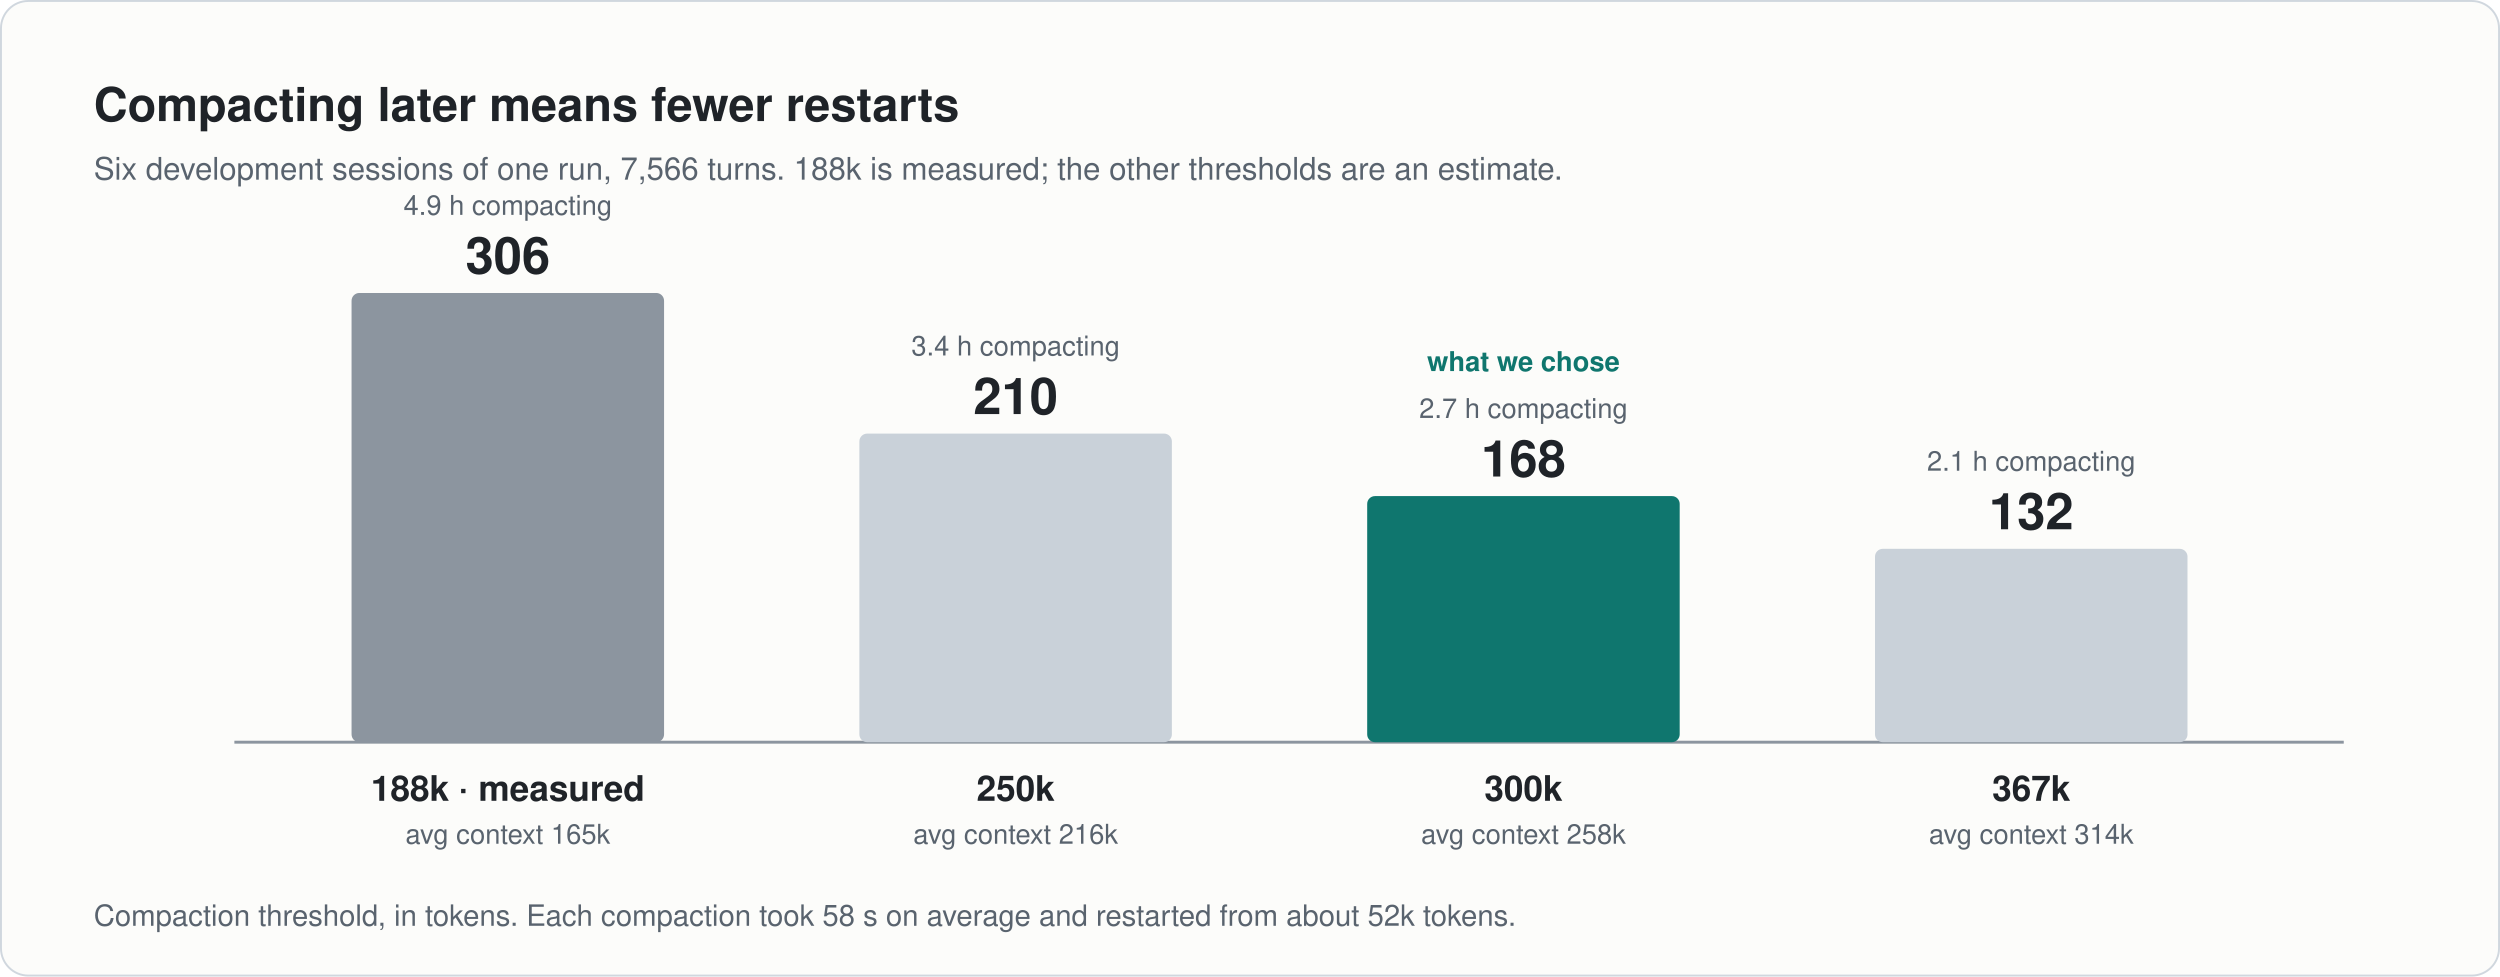
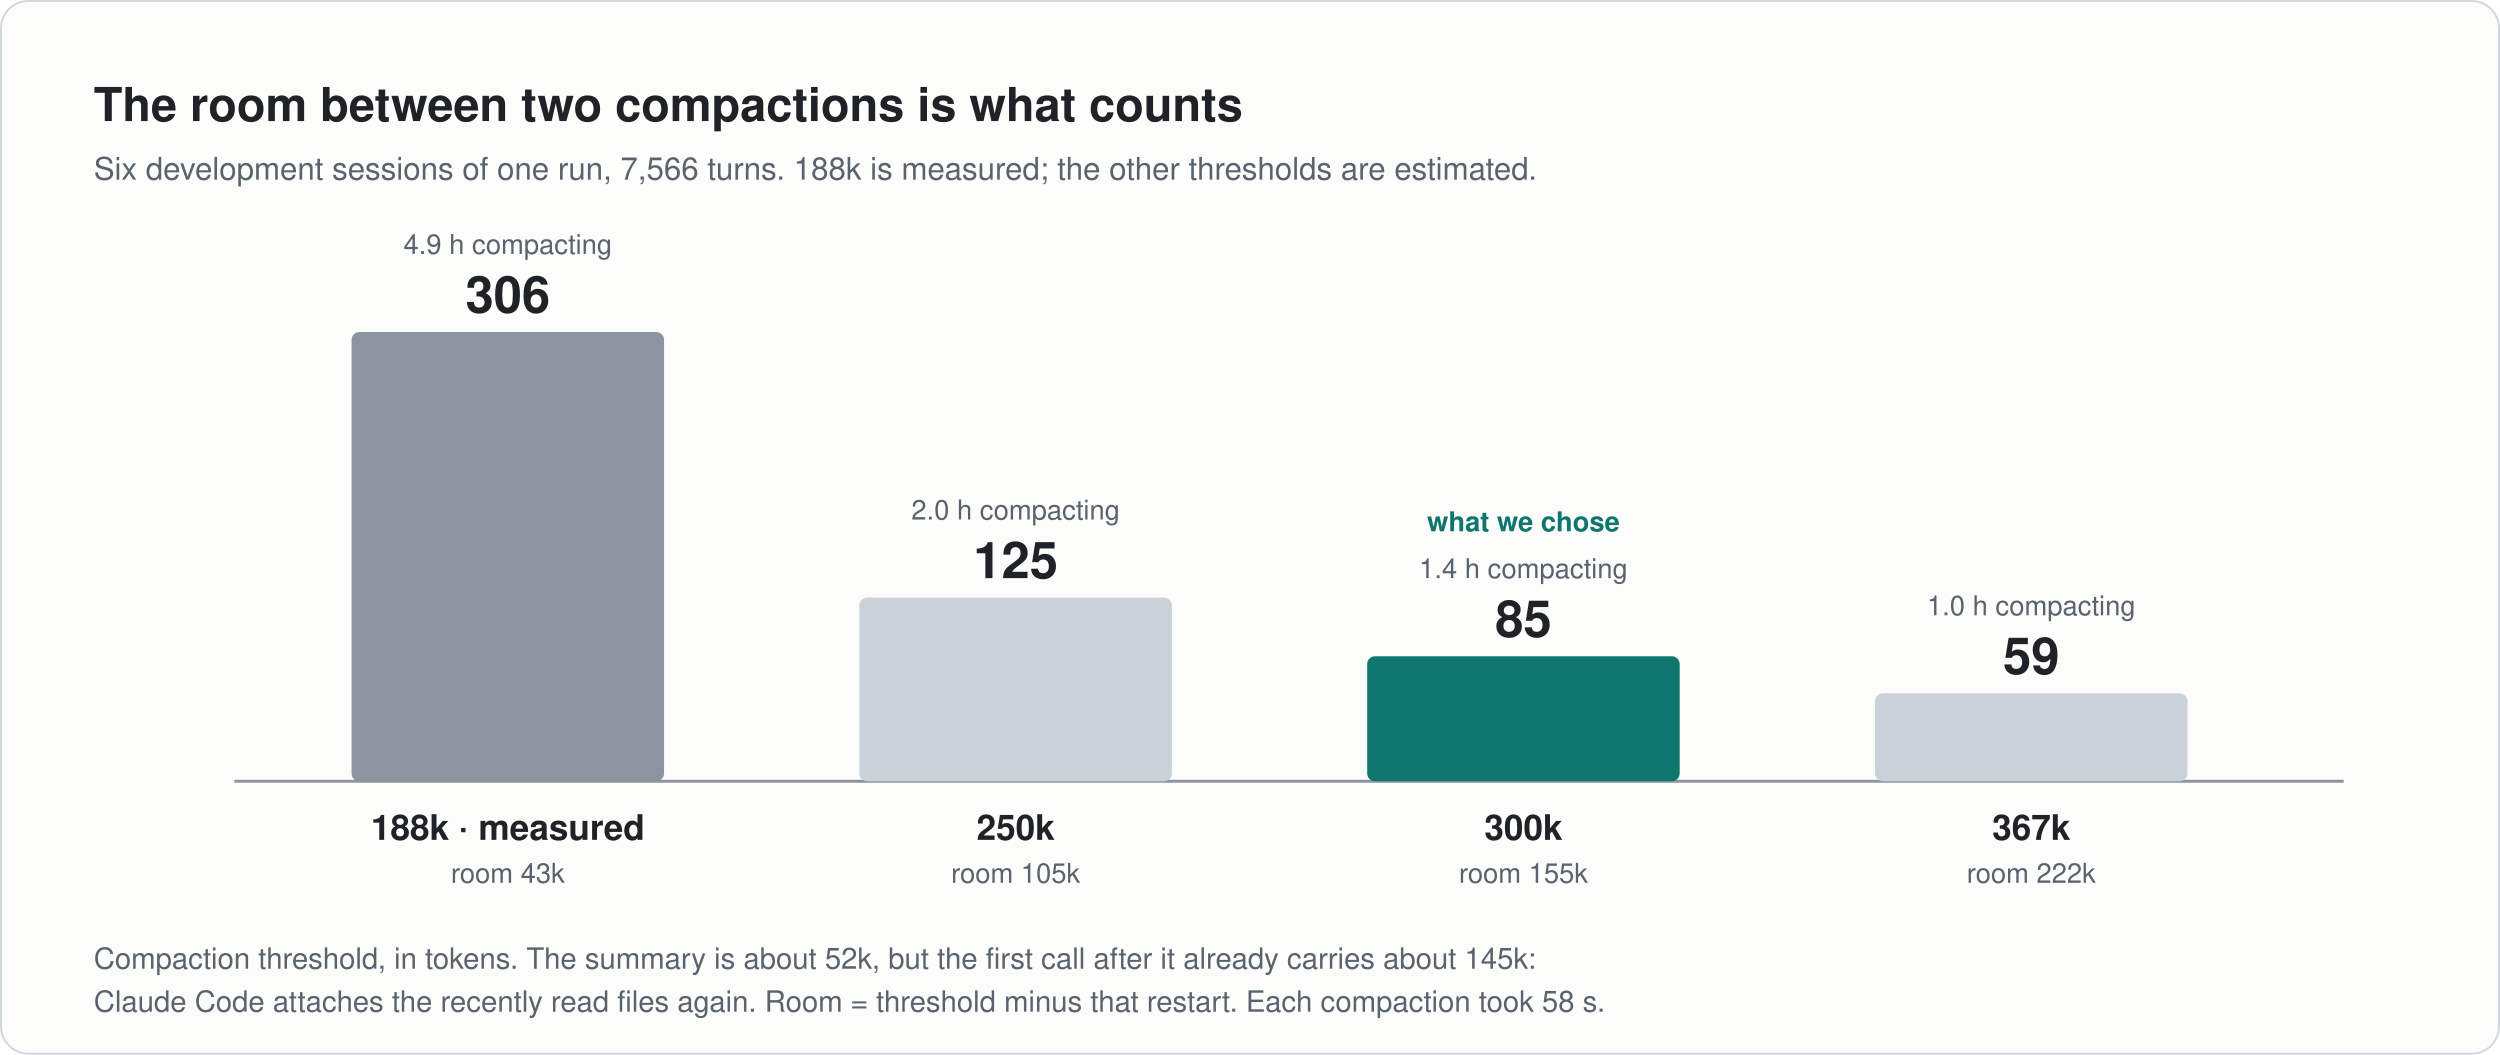
- <svg xmlns="http://www.w3.org/2000/svg" width="1280" height="500" viewBox="0 0 1280 500" role="img" aria-labelledby="t d">
+ <svg xmlns="http://www.w3.org/2000/svg" width="1280" height="540" viewBox="0 0 1280 540" role="img" aria-labelledby="t d">
  <style>
    text { font-family: -apple-system, "Segoe UI", Helvetica, Arial, sans-serif; }
    .h { font-size: 24px; font-weight: 700; fill: #1F2328; }
    .s { font-size: 16px; fill: #59636E; }
    .big { font-size: 26px; font-weight: 700; fill: #1F2328; }
    .sm { font-size: 14px; fill: #59636E; }
    .x { font-size: 18px; font-weight: 600; fill: #1F2328; }
    .note { font-size: 15px; fill: #59636E; }
    .pick { font-size: 14px; font-weight: 600; fill: #0F766E; }
  </style>
-   <rect x="0.5" y="0.5" width="1279" height="499" rx="14" fill="#FCFCFA" stroke="#D0D7DE" />
-   <text class="h" x="48" y="62">Compacting later means fewer restarts</text>
-   <text class="s" x="48" y="92">Six development sessions of one run, 7,566 turns. 188k is measured; the other thresholds are an estimate.</text>
-   <line x1="120" y1="380" x2="1200" y2="380" stroke="#8C959F" stroke-width="1.5" />
-   <rect x="180" y="150" width="160" height="230" rx="4" fill="#8C959F" />
-   <text class="big" x="260" y="140" text-anchor="middle">306</text>
-   <text class="sm" x="260" y="110" text-anchor="middle">4.9 h compacting</text>
-   <text class="x" x="260" y="410" text-anchor="middle">188k · measured</text>
-   <text class="sm" x="260" y="432" text-anchor="middle">avg context 165k</text>
-   <rect x="440" y="222" width="160" height="158" rx="4" fill="#C9D1D9" />
-   <text class="big" x="520" y="212" text-anchor="middle">210</text>
-   <text class="sm" x="520" y="182" text-anchor="middle">3.4 h compacting</text>
-   <text class="x" x="520" y="410" text-anchor="middle">250k</text>
-   <text class="sm" x="520" y="432" text-anchor="middle">avg context 216k</text>
-   <rect x="700" y="254" width="160" height="126" rx="4" fill="#0F766E" />
-   <text class="big" x="780" y="244" text-anchor="middle">168</text>
-   <text class="sm" x="780" y="214" text-anchor="middle">2.7 h compacting</text>
-   <text class="pick" x="780" y="190" text-anchor="middle">what we chose</text>
-   <text class="x" x="780" y="410" text-anchor="middle">300k</text>
-   <text class="sm" x="780" y="432" text-anchor="middle">avg context 258k</text>
-   <rect x="960" y="281" width="160" height="99" rx="4" fill="#C9D1D9" />
-   <text class="big" x="1040" y="271" text-anchor="middle">132</text>
-   <text class="sm" x="1040" y="241" text-anchor="middle">2.1 h compacting</text>
-   <text class="x" x="1040" y="410" text-anchor="middle">367k</text>
-   <text class="sm" x="1040" y="432" text-anchor="middle">avg context 314k</text>
-   <text class="note" x="48" y="474">Compaction threshold, in tokens. Each compaction took 58 s on average and restarted from about 52k tokens.</text>
+   <rect x="0.5" y="0.5" width="1279" height="539" rx="14" fill="#FCFCFA" stroke="#D0D7DE" />
+   <text class="h" x="48" y="62">The room between two compactions is what counts</text>
+   <text class="s" x="48" y="92">Six development sessions of one run, 7,566 turns. 188k is measured; the other thresholds are estimated.</text>
+   <line x1="120" y1="400" x2="1200" y2="400" stroke="#8C959F" stroke-width="1.5" />
+   <rect x="180" y="170" width="160" height="230" rx="4" fill="#8C959F" />
+   <text class="big" x="260" y="160" text-anchor="middle">306</text>
+   <text class="sm" x="260" y="130" text-anchor="middle">4.9 h compacting</text>
+   <text class="x" x="260" y="430" text-anchor="middle">188k · measured</text>
+   <text class="sm" x="260" y="452" text-anchor="middle">room 43k</text>
+   <rect x="440" y="306" width="160" height="94" rx="4" fill="#C9D1D9" />
+   <text class="big" x="520" y="296" text-anchor="middle">125</text>
+   <text class="sm" x="520" y="266" text-anchor="middle">2.0 h compacting</text>
+   <text class="x" x="520" y="430" text-anchor="middle">250k</text>
+   <text class="sm" x="520" y="452" text-anchor="middle">room 105k</text>
+   <rect x="700" y="336" width="160" height="64" rx="4" fill="#0F766E" />
+   <text class="big" x="780" y="326" text-anchor="middle">85</text>
+   <text class="sm" x="780" y="296" text-anchor="middle">1.4 h compacting</text>
+   <text class="pick" x="780" y="272" text-anchor="middle">what we chose</text>
+   <text class="x" x="780" y="430" text-anchor="middle">300k</text>
+   <text class="sm" x="780" y="452" text-anchor="middle">room 155k</text>
+   <rect x="960" y="355" width="160" height="45" rx="4" fill="#C9D1D9" />
+   <text class="big" x="1040" y="345" text-anchor="middle">59</text>
+   <text class="sm" x="1040" y="315" text-anchor="middle">1.0 h compacting</text>
+   <text class="x" x="1040" y="430" text-anchor="middle">367k</text>
+   <text class="sm" x="1040" y="452" text-anchor="middle">room 222k</text>
+   <text class="note" x="48" y="496">Compaction threshold, in tokens. The summary is about 52k, but the first call after it already carries about 145k:</text>
+   <text class="note" x="48" y="518">Claude Code attaches the recently read files again. Room = threshold minus that restart. Each compaction took 58 s.</text>
</svg>
